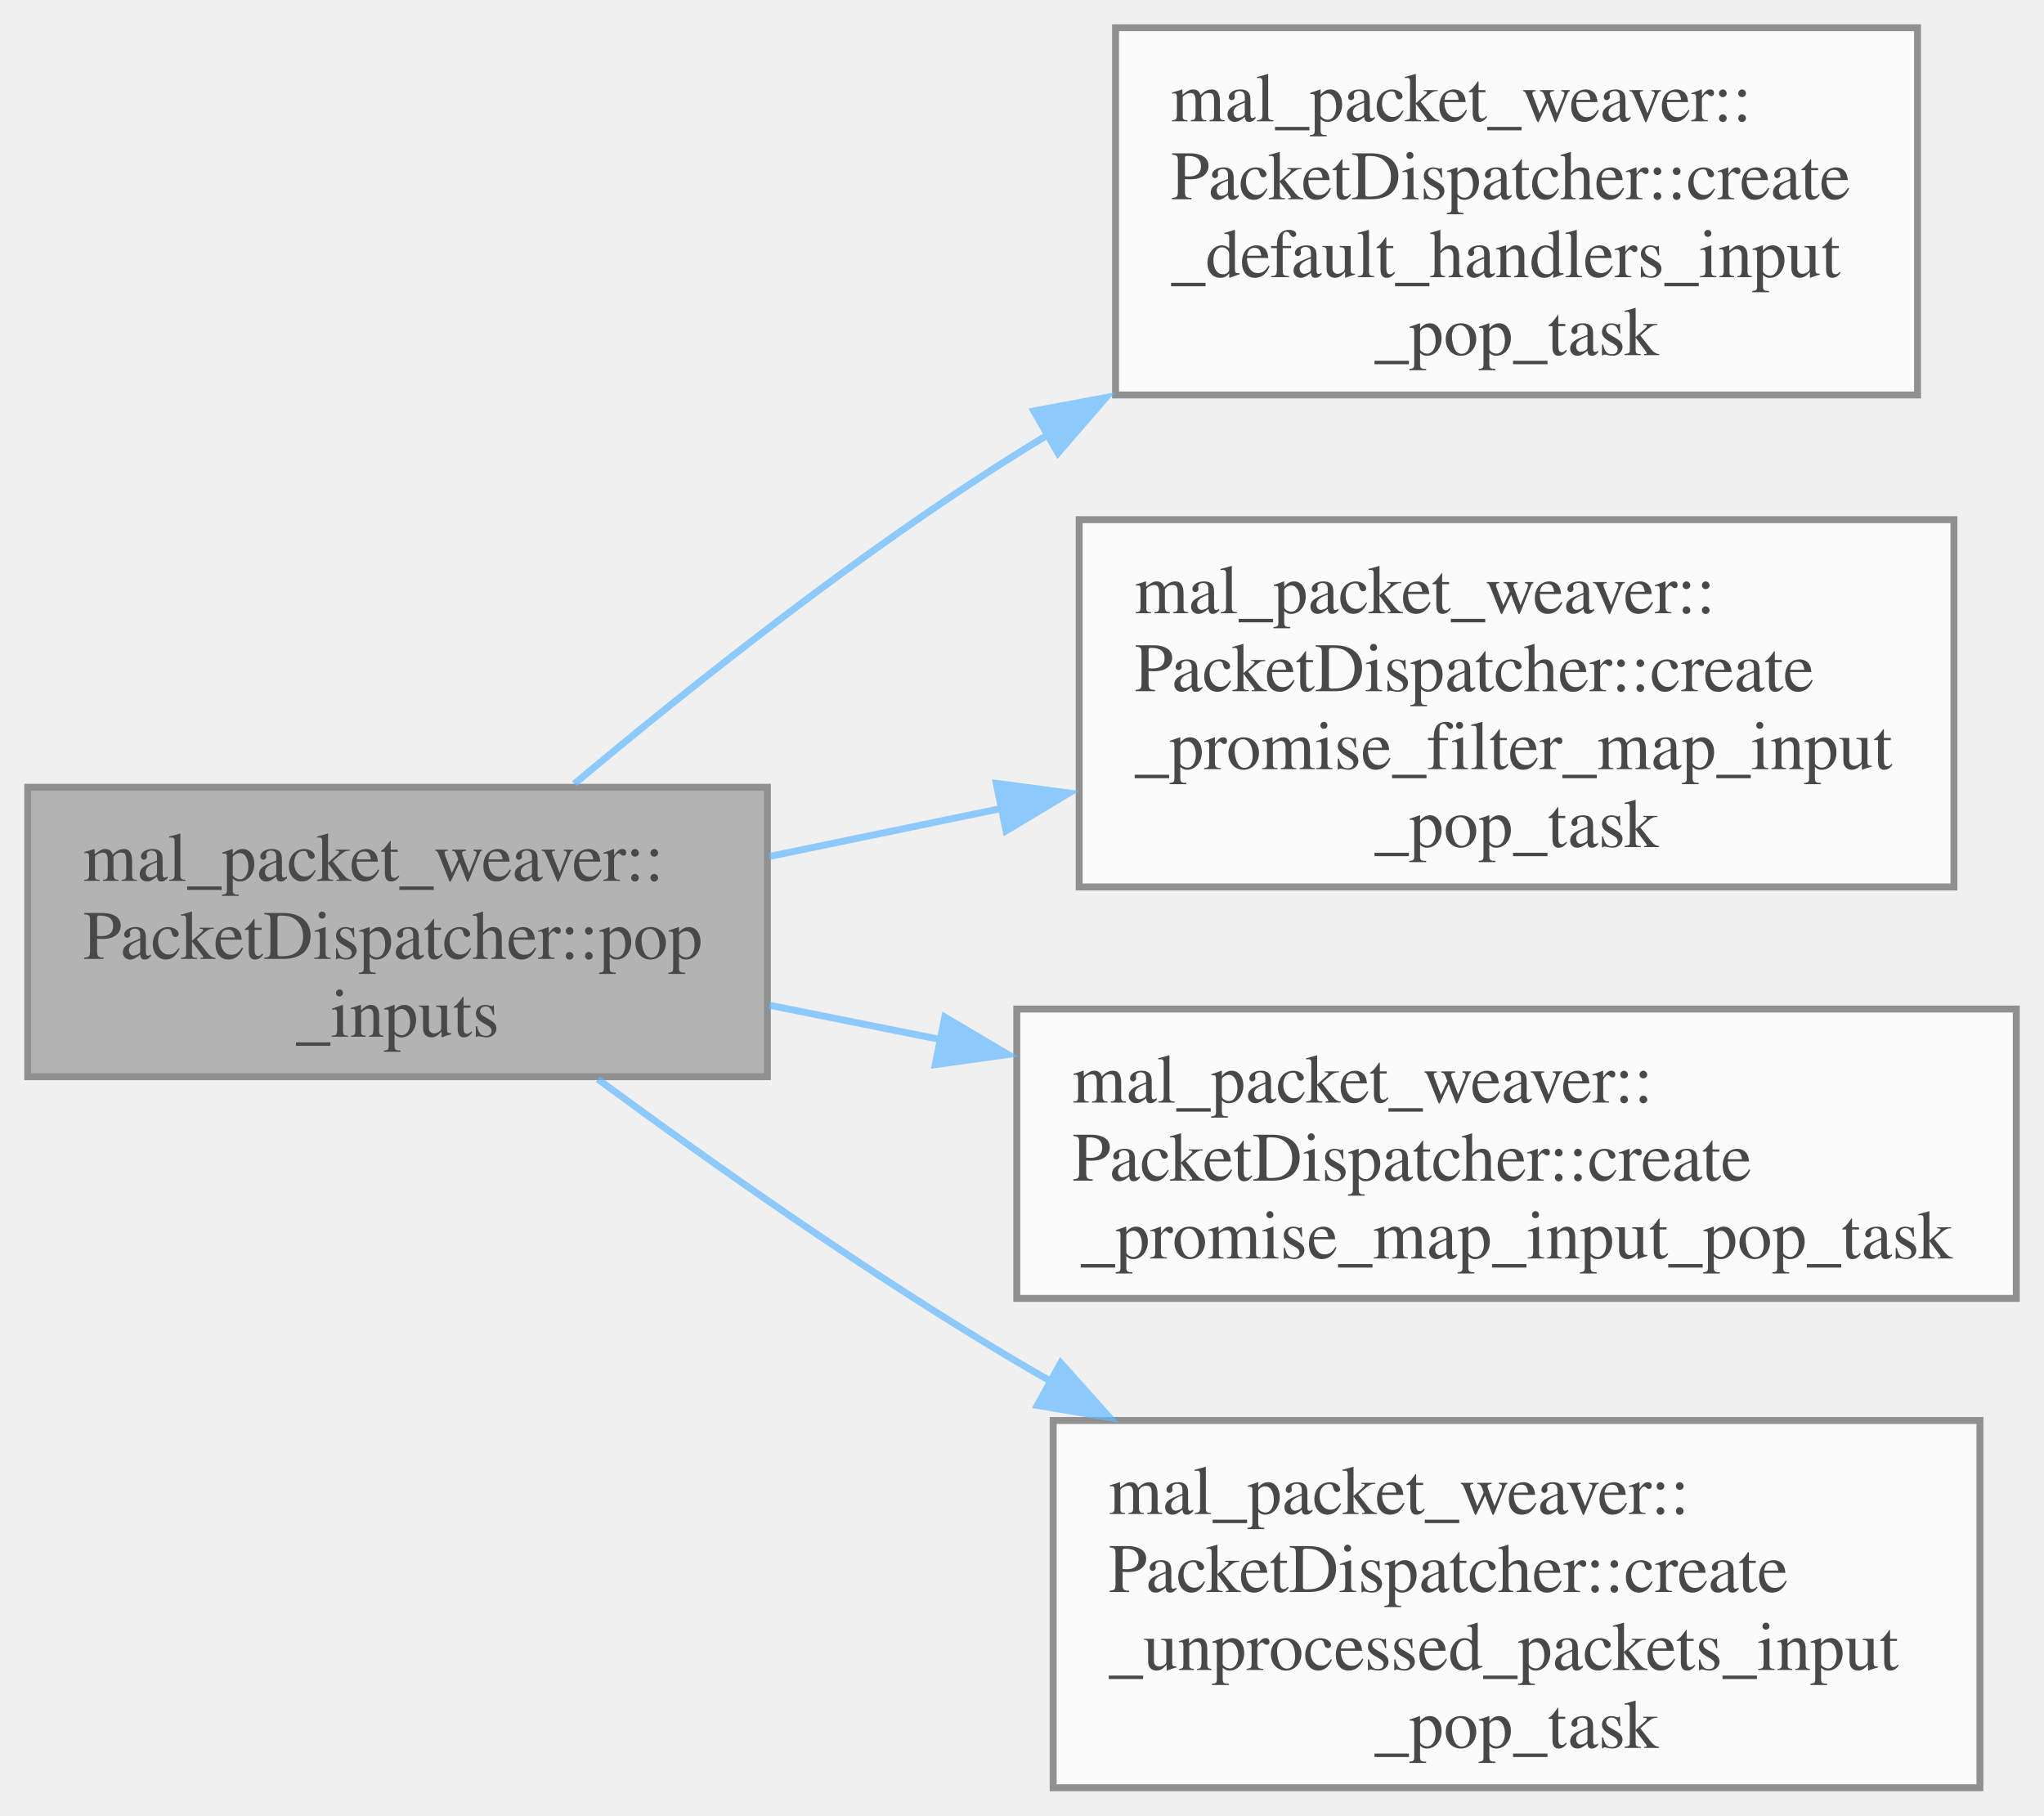
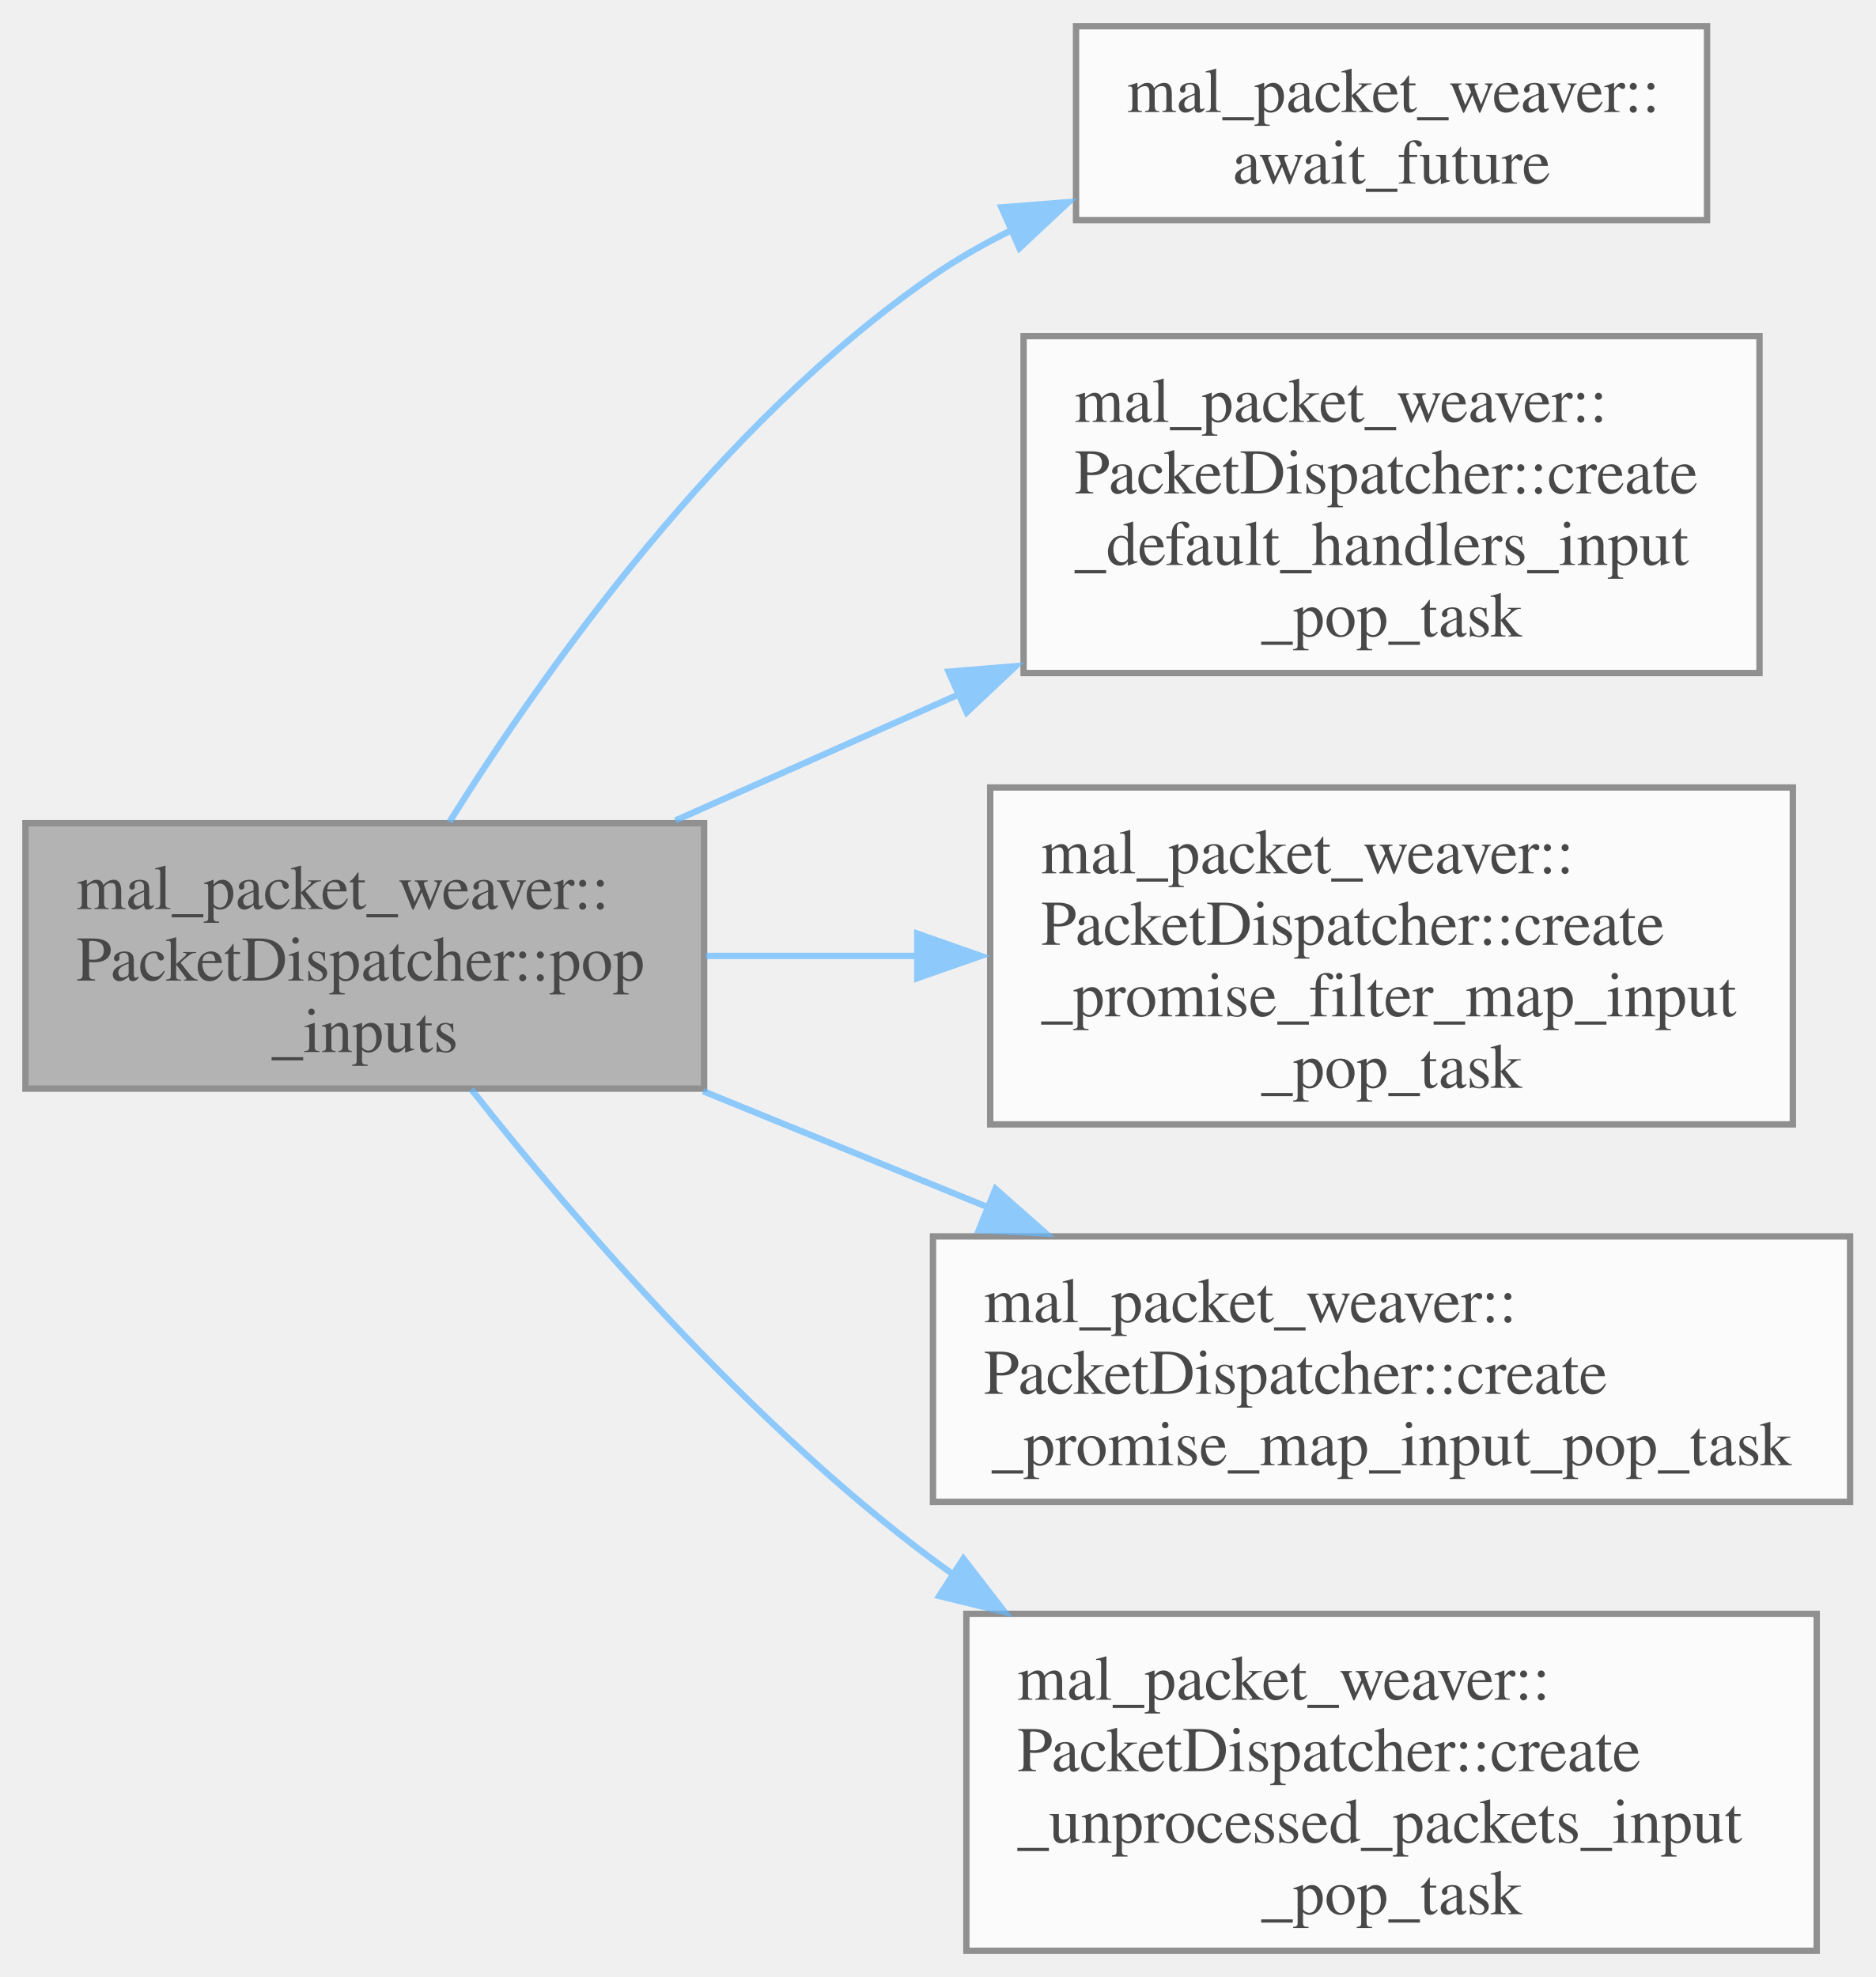
- <svg xmlns="http://www.w3.org/2000/svg" xmlns:xlink="http://www.w3.org/1999/xlink" width="295pt" height="262pt" viewBox="0.00 0.00 295.00 262.00">
+ <svg xmlns="http://www.w3.org/2000/svg" xmlns:xlink="http://www.w3.org/1999/xlink" width="295pt" height="311pt" viewBox="0.00 0.00 295.00 310.75">
  <svg id="main" version="1.1" xml:space="preserve">
    <style type="text/css">
.node, .edge {opacity: 0.7;}
.node.selected, .edge.selected {opacity: 1;}
.edge:hover path { stroke: red; }
.edge:hover polygon { stroke: red; fill: red; }
</style>
    <svg id="graph" class="graph">
-       <g id="graph0" class="graph" transform="scale(1 1) rotate(0) translate(4 258)">
+       <g id="graph0" class="graph" transform="scale(1 1) rotate(0) translate(4 306.75)">
        <g id="Node000001" class="node">
          <g id="a_Node000001">
            <a xlink:title="Pops input packets from input queues to local maps for processing.">
-               <polygon fill="#999999" stroke="#666666" points="106.75,-144.38 0,-144.38 0,-102.62 106.75,-102.62 106.75,-144.38" />
-               <text text-anchor="start" x="8" y="-130.88" font-family="Times,serif" font-size="10.00">mal_packet_weaver::</text>
-               <text text-anchor="start" x="8" y="-119.62" font-family="Times,serif" font-size="10.00">PacketDispatcher::pop</text>
-               <text text-anchor="middle" x="53.38" y="-108.38" font-family="Times,serif" font-size="10.00">_inputs</text>
+               <polygon fill="#999999" stroke="#666666" points="106.75,-177.38 0,-177.38 0,-135.62 106.75,-135.62 106.75,-177.38" />
+               <text text-anchor="start" x="8" y="-163.88" font-family="Times,serif" font-size="10.00">mal_packet_weaver::</text>
+               <text text-anchor="start" x="8" y="-152.62" font-family="Times,serif" font-size="10.00">PacketDispatcher::pop</text>
+               <text text-anchor="middle" x="53.38" y="-141.38" font-family="Times,serif" font-size="10.00">_inputs</text>
            </a>
          </g>
        </g>
        <g id="Node000002" class="node">
          <g id="a_Node000002">
+             <a xlink:href="../../d6/de9/namespacemal__packet__weaver.html#af2c5029afaa161f2ddd273bc2f46d4f5" target="_top" xlink:title="Awaiting an std::future with Boost.Asio integration.">
+               <polygon fill="white" stroke="#666666" points="264.5,-302.75 165.25,-302.75 165.25,-272.25 264.5,-272.25 264.5,-302.75" />
+               <text text-anchor="start" x="173.25" y="-289.25" font-family="Times,serif" font-size="10.00">mal_packet_weaver::</text>
+               <text text-anchor="middle" x="214.88" y="-278" font-family="Times,serif" font-size="10.00">await_future</text>
+             </a>
+           </g>
+         </g>
+         <g id="edge1_Node000001_Node000002" class="edge">
+           <g id="a_edge1_Node000001_Node000002">
+             <a xlink:title=" ">
+               <path fill="none" stroke="#63b8ff" d="M66.71,-177.6C81.77,-201.64 109.41,-240.55 142.75,-263.5 146.66,-266.19 150.9,-268.6 155.29,-270.76" />
+               <polygon fill="#63b8ff" stroke="#63b8ff" points="153.52,-274.25 164.08,-275.08 156.35,-267.84 153.52,-274.25" />
+             </a>
+           </g>
+         </g>
+         <g id="Node000003" class="node">
+           <g id="a_Node000003">
            <a xlink:href="../../d4/d61/classmal__packet__weaver_1_1_packet_dispatcher.html#ab72dbe23999515e3fa7db665a330f066" target="_top" xlink:title="Creates a default_handlers_input_pop_task and returns a future to await completion.">
              <polygon fill="white" stroke="#666666" points="272.75,-254 157,-254 157,-201 272.75,-201 272.75,-254" />
              <text text-anchor="start" x="165" y="-240.5" font-family="Times,serif" font-size="10.00">mal_packet_weaver::</text>
              <text text-anchor="start" x="165" y="-229.25" font-family="Times,serif" font-size="10.00">PacketDispatcher::create</text>
              <text text-anchor="start" x="165" y="-218" font-family="Times,serif" font-size="10.00">_default_handlers_input</text>
              <text text-anchor="middle" x="214.88" y="-206.75" font-family="Times,serif" font-size="10.00">_pop_task</text>
            </a>
          </g>
        </g>
-         <g id="edge1_Node000001_Node000002" class="edge">
-           <g id="a_edge1_Node000001_Node000002">
+         <g id="edge2_Node000001_Node000003" class="edge">
+           <g id="a_edge2_Node000001_Node000003">
            <a xlink:title=" ">
-               <path fill="none" stroke="#63b8ff" d="M78.89,-144.87C96.09,-159.29 119.99,-178.23 142.75,-192.5 144.27,-193.46 145.83,-194.4 147.4,-195.34" />
-               <polygon fill="#63b8ff" stroke="#63b8ff" points="145.21,-198.69 155.62,-200.63 148.69,-192.62 145.21,-198.69" />
+               <path fill="none" stroke="#63b8ff" d="M102.23,-177.8C116.31,-184.07 131.97,-191.04 147.01,-197.73" />
+               <polygon fill="#63b8ff" stroke="#63b8ff" points="145.21,-201.21 155.77,-202.08 148.06,-194.82 145.21,-201.21" />
            </a>
          </g>
        </g>
-         <g id="Node000003" class="node">
-           <g id="a_Node000003">
+         <g id="Node000004" class="node">
+           <g id="a_Node000004">
            <a xlink:href="../../d4/d61/classmal__packet__weaver_1_1_packet_dispatcher.html#a1fcf146e1842c61f10a6456e716f24a2" target="_top" xlink:title="Creates a promise_filter_map_input_pop_task and returns a future to await completion.">
              <polygon fill="white" stroke="#666666" points="278,-183 151.75,-183 151.75,-130 278,-130 278,-183" />
              <text text-anchor="start" x="159.75" y="-169.5" font-family="Times,serif" font-size="10.00">mal_packet_weaver::</text>
              <text text-anchor="start" x="159.75" y="-158.25" font-family="Times,serif" font-size="10.00">PacketDispatcher::create</text>
              <text text-anchor="start" x="159.75" y="-147" font-family="Times,serif" font-size="10.00">_promise_filter_map_input</text>
              <text text-anchor="middle" x="214.88" y="-135.75" font-family="Times,serif" font-size="10.00">_pop_task</text>
            </a>
          </g>
        </g>
-         <g id="edge2_Node000001_Node000003" class="edge">
-           <g id="a_edge2_Node000001_Node000003">
+         <g id="edge3_Node000001_Node000004" class="edge">
+           <g id="a_edge3_Node000001_Node000004">
            <a xlink:title=" ">
-               <path fill="none" stroke="#63b8ff" d="M107.04,-134.4C117.77,-136.62 129.24,-138.99 140.54,-141.33" />
-               <polygon fill="#63b8ff" stroke="#63b8ff" points="139.78,-144.95 150.28,-143.55 141.2,-138.1 139.78,-144.95" />
+               <path fill="none" stroke="#63b8ff" d="M107.04,-156.5C117.77,-156.5 129.24,-156.5 140.54,-156.5" />
+               <polygon fill="#63b8ff" stroke="#63b8ff" points="140.28,-160 150.28,-156.5 140.28,-153 140.28,-160" />
            </a>
          </g>
        </g>
-         <g id="Node000004" class="node">
-           <g id="a_Node000004">
+         <g id="Node000005" class="node">
+           <g id="a_Node000005">
            <a xlink:href="../../d4/d61/classmal__packet__weaver_1_1_packet_dispatcher.html#a8e90b1f9723efb6f2bb12e3b89d1e27c" target="_top" xlink:title="Creates a promise_map_input_pop_task and returns a future to await completion.">
              <polygon fill="white" stroke="#666666" points="287,-112.38 142.75,-112.38 142.75,-70.62 287,-70.62 287,-112.38" />
              <text text-anchor="start" x="150.75" y="-98.88" font-family="Times,serif" font-size="10.00">mal_packet_weaver::</text>
              <text text-anchor="start" x="150.75" y="-87.62" font-family="Times,serif" font-size="10.00">PacketDispatcher::create</text>
              <text text-anchor="middle" x="214.88" y="-76.38" font-family="Times,serif" font-size="10.00">_promise_map_input_pop_task</text>
            </a>
          </g>
        </g>
-         <g id="edge3_Node000001_Node000004" class="edge">
-           <g id="a_edge3_Node000001_Node000004">
+         <g id="edge4_Node000001_Node000005" class="edge">
+           <g id="a_edge4_Node000001_Node000005">
            <a xlink:title=" ">
-               <path fill="none" stroke="#63b8ff" d="M107.04,-112.93C115.02,-111.33 123.4,-109.65 131.82,-107.96" />
-               <polygon fill="#63b8ff" stroke="#63b8ff" points="132.36,-111.22 141.48,-105.82 130.98,-104.36 132.36,-111.22" />
+               <path fill="none" stroke="#63b8ff" d="M106.6,-135.22C120.92,-129.38 136.59,-122.99 151.42,-116.95" />
+               <polygon fill="#63b8ff" stroke="#63b8ff" points="152.59,-119.85 160.53,-112.83 149.95,-113.36 152.59,-119.85" />
            </a>
          </g>
        </g>
-         <g id="Node000005" class="node">
-           <g id="a_Node000005">
+         <g id="Node000006" class="node">
+           <g id="a_Node000006">
            <a xlink:href="../../d4/d61/classmal__packet__weaver_1_1_packet_dispatcher.html#af943e1f1d220396b11bfbbb24132e4c8" target="_top" xlink:title="Creates an unprocessed_packets_input_pop_task and returns a future to await completion.">
              <polygon fill="white" stroke="#666666" points="281.75,-53 148,-53 148,0 281.75,0 281.75,-53" />
              <text text-anchor="start" x="156" y="-39.5" font-family="Times,serif" font-size="10.00">mal_packet_weaver::</text>
              <text text-anchor="start" x="156" y="-28.25" font-family="Times,serif" font-size="10.00">PacketDispatcher::create</text>
              <text text-anchor="start" x="156" y="-17" font-family="Times,serif" font-size="10.00">_unprocessed_packets_input</text>
              <text text-anchor="middle" x="214.88" y="-5.75" font-family="Times,serif" font-size="10.00">_pop_task</text>
            </a>
          </g>
        </g>
-         <g id="edge4_Node000001_Node000005" class="edge">
-           <g id="a_edge4_Node000001_Node000005">
+         <g id="edge5_Node000001_Node000006" class="edge">
+           <g id="a_edge5_Node000001_Node000006">
            <a xlink:title=" ">
-               <path fill="none" stroke="#63b8ff" d="M82.29,-102.25C99.32,-89.71 121.78,-73.91 142.75,-61.5 144.34,-60.56 145.95,-59.62 147.59,-58.69" />
-               <polygon fill="#63b8ff" stroke="#63b8ff" points="149.09,-61.31 156.15,-53.42 145.71,-55.18 149.09,-61.31" />
+               <path fill="none" stroke="#63b8ff" d="M70.14,-135.51C86.54,-114.74 113.83,-83.01 142.75,-61.5 143.84,-60.69 144.95,-59.89 146.07,-59.11" />
+               <polygon fill="#63b8ff" stroke="#63b8ff" points="147.54,-61.68 154.02,-53.29 143.73,-55.81 147.54,-61.68" />
            </a>
          </g>
        </g>
      </g>
    </svg>
  </svg>
  <style type="text/css">

[data-mouse-over-selected='false'] { opacity: 0.7; }
[data-mouse-over-selected='true']  { opacity: 1.0; }

</style>
</svg>
